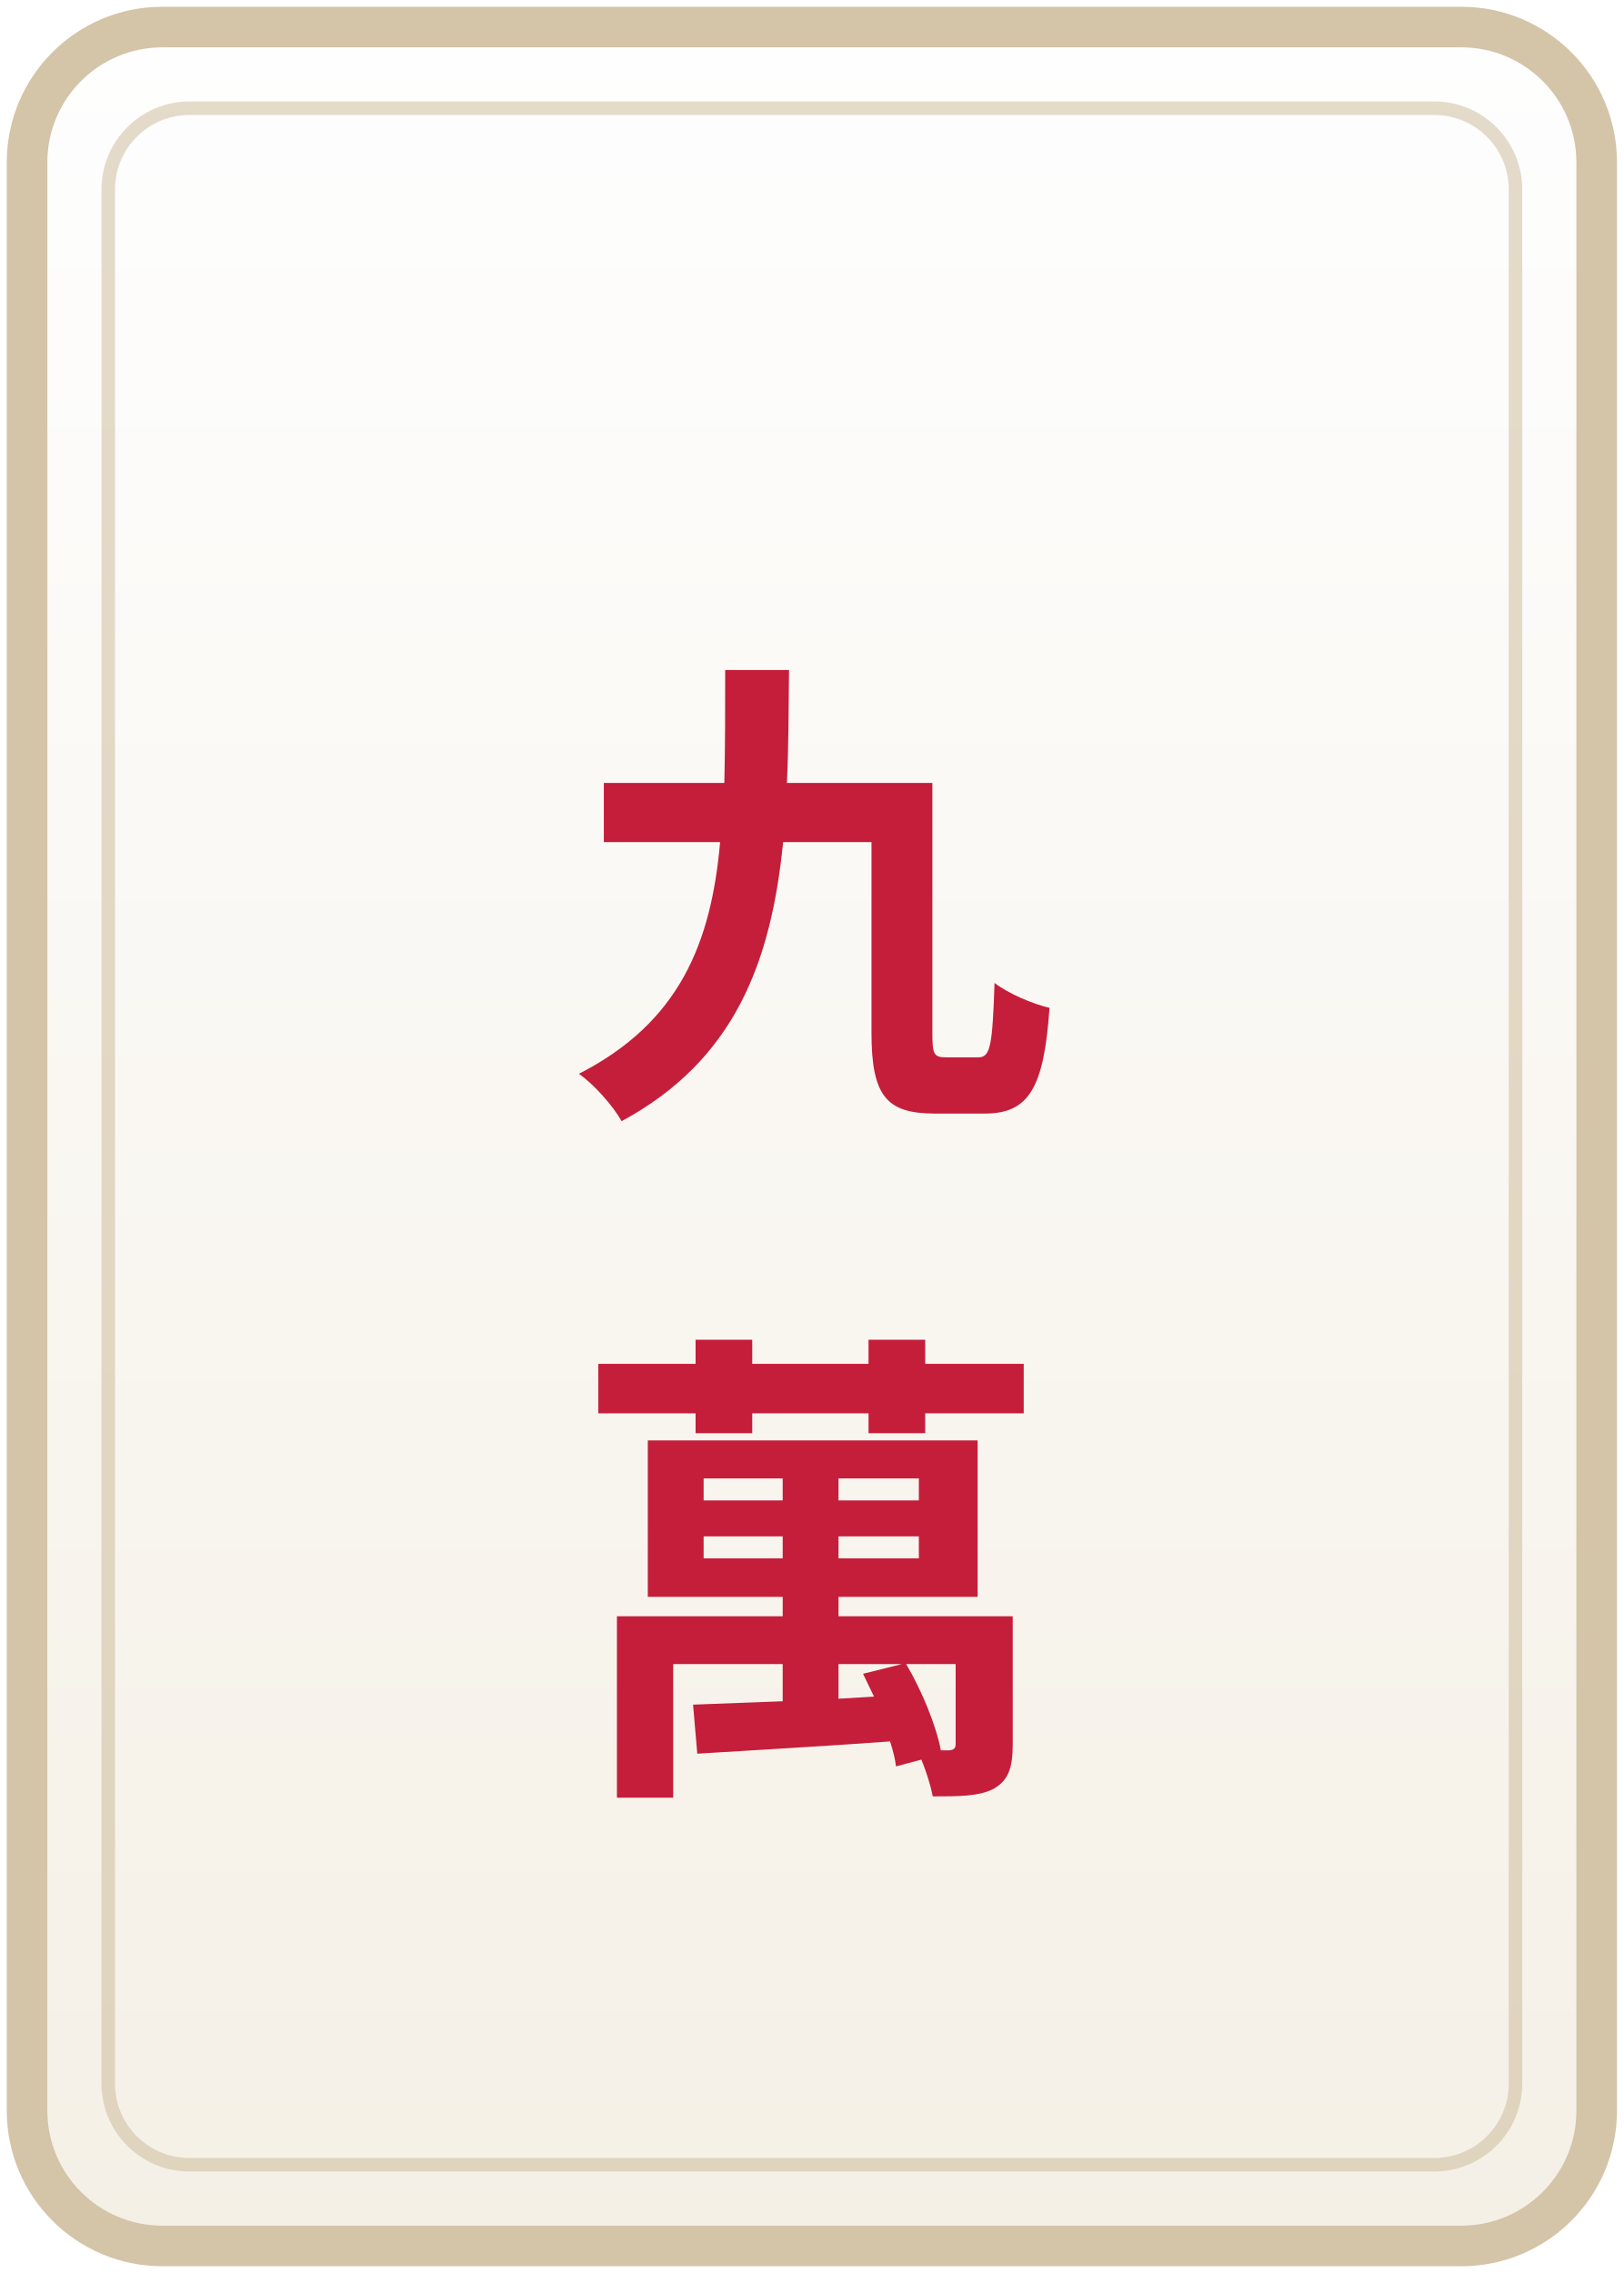
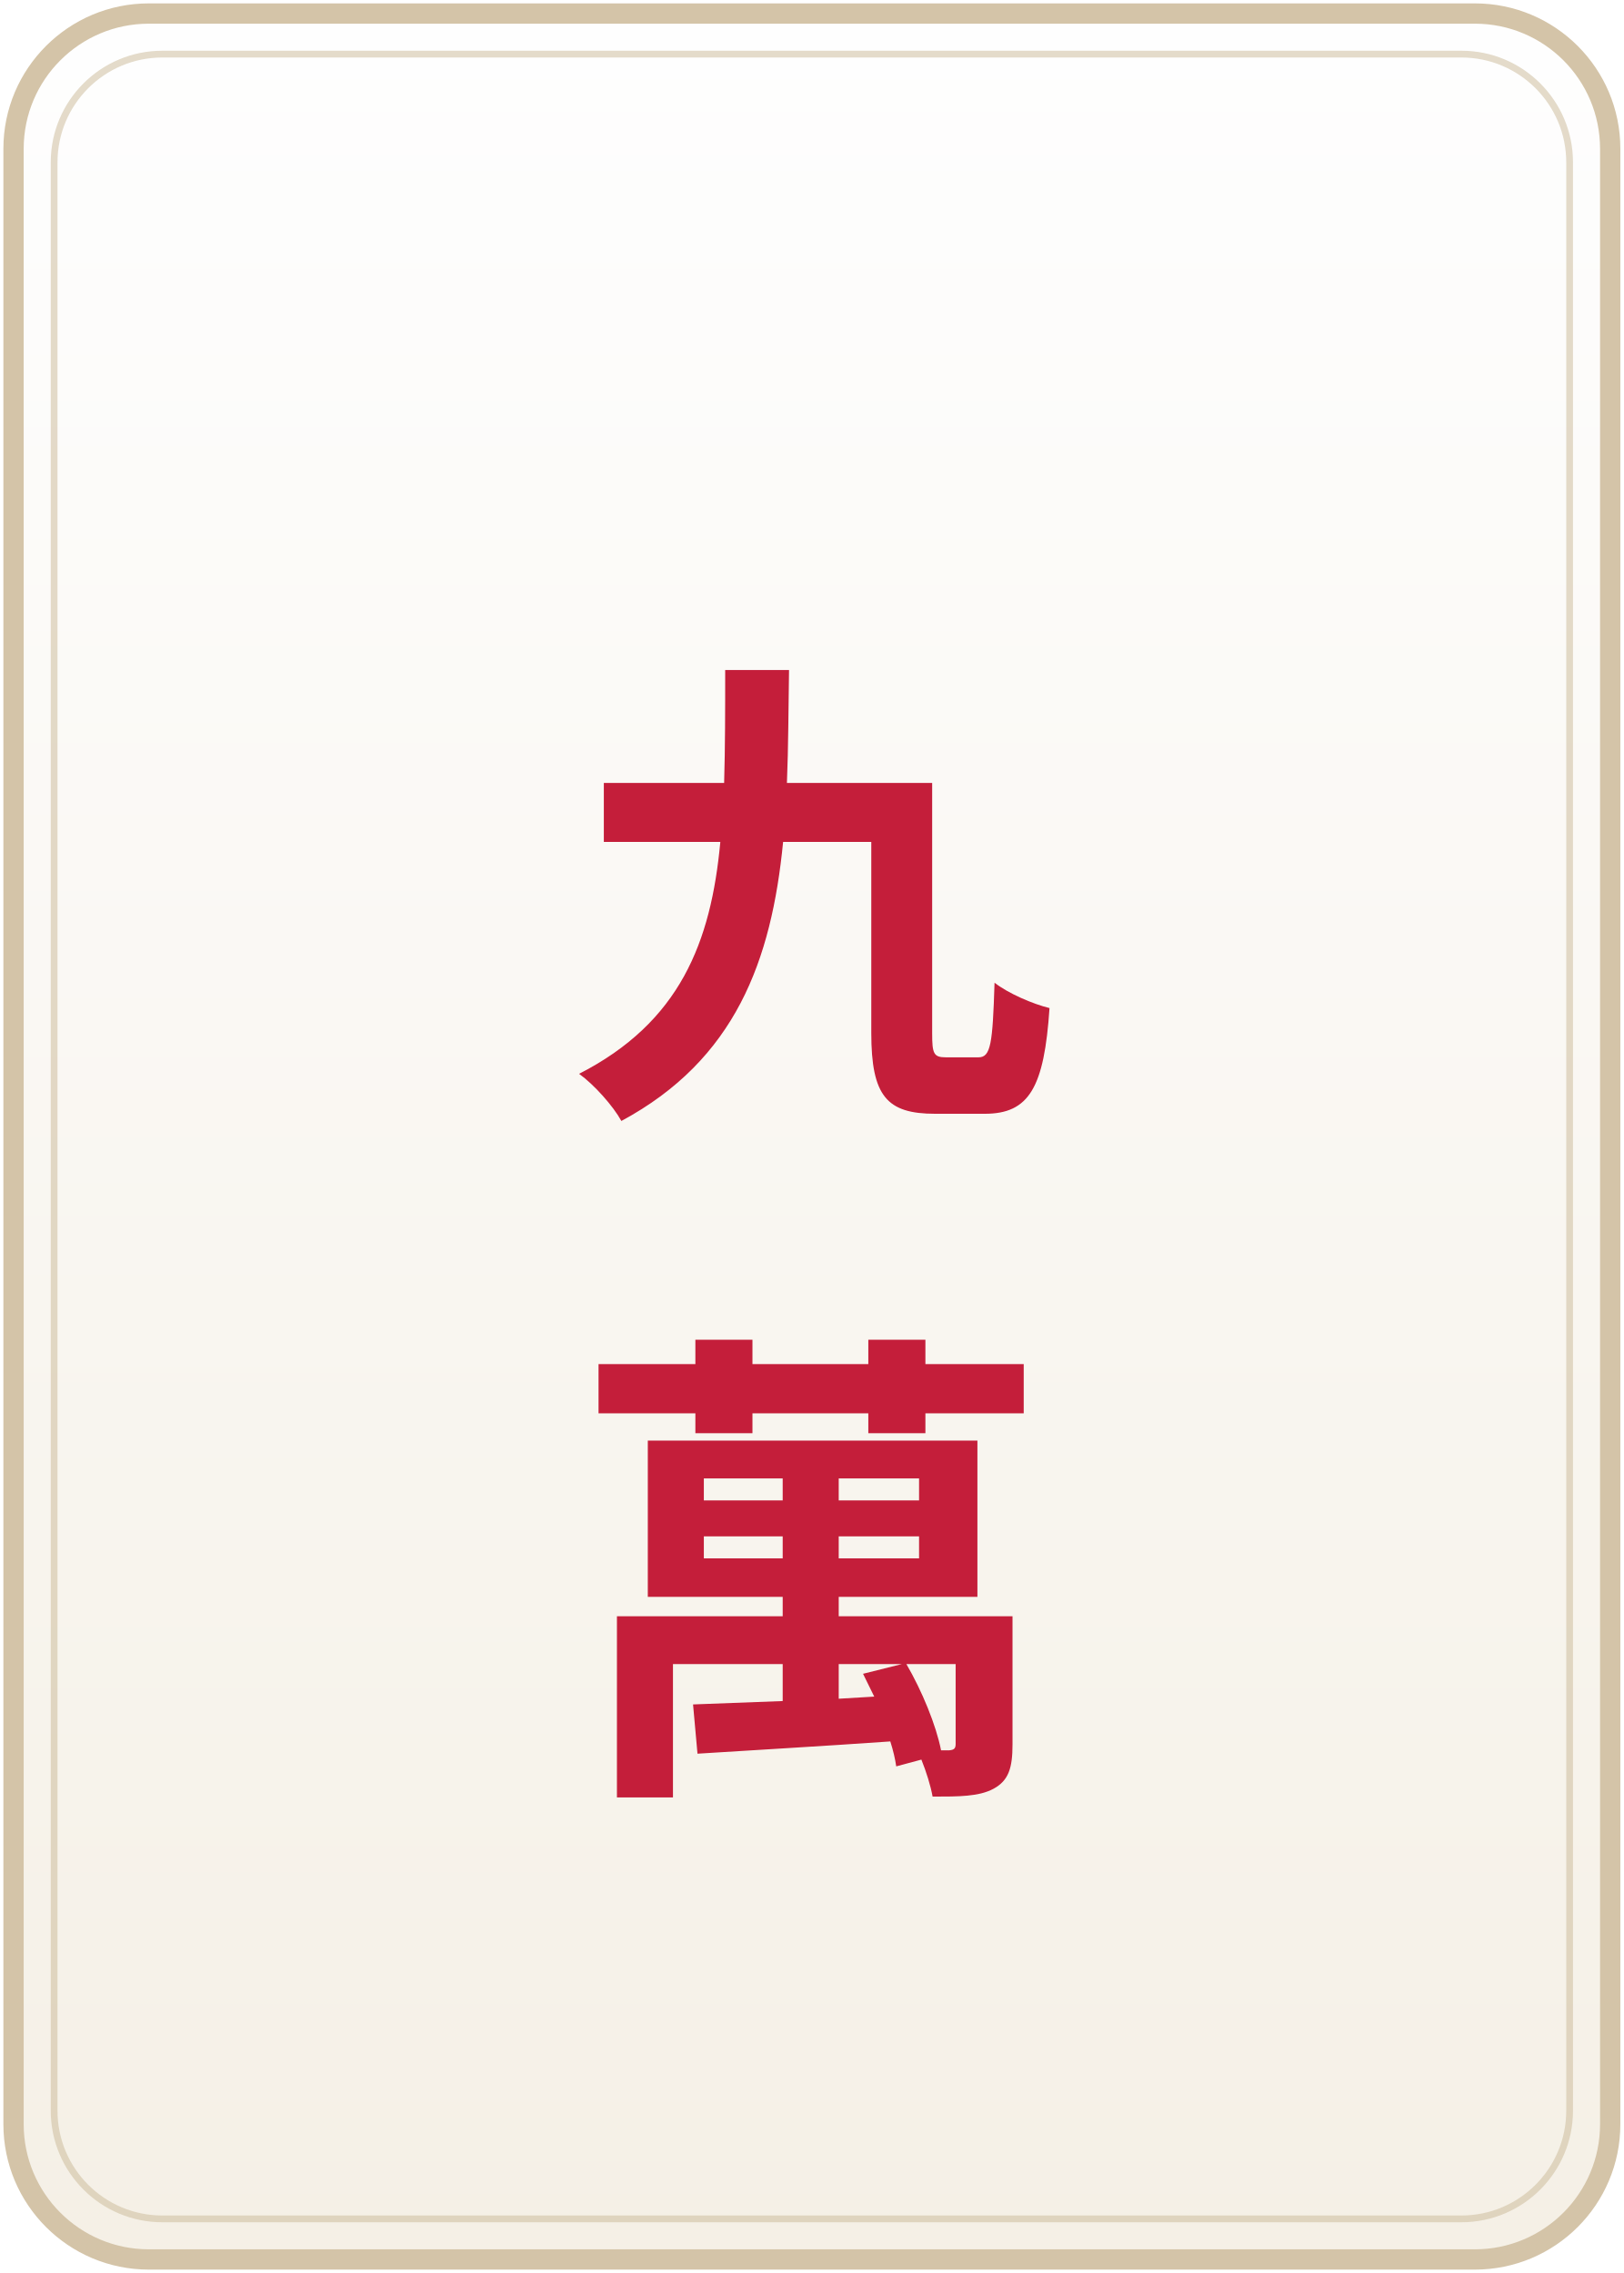
- <svg xmlns="http://www.w3.org/2000/svg" width="60" height="84" viewBox="0 0 60 84">
+ <svg xmlns="http://www.w3.org/2000/svg" width="120" height="168" viewBox="0 0 120 168">
  <defs>
    <linearGradient id="tileBg" x1="0%" y1="0%" x2="0%" y2="100%">
      <stop offset="0%" style="stop-color:#fefefe;stop-opacity:1" />
      <stop offset="100%" style="stop-color:#f5f0e6;stop-opacity:1" />
    </linearGradient>
  </defs>
-   <rect x="1" y="1" width="58" height="82" rx="5" fill="url(#tileBg)" stroke="#d4c4a8" stroke-width="1.5" />
-   <rect x="4" y="4" width="52" height="76" rx="3" fill="none" stroke="#c9b896" stroke-width="0.5" opacity="0.5" />
-   <g transform="translate(30, 42)">
-     <text x="0" y="-5" font-size="18" font-weight="bold" fill="#c41e3a" text-anchor="middle" writing-mode="tb" font-family="Microsoft JhengHei, Arial, sans-serif">九</text>
-     <text x="0" y="20" font-size="18" font-weight="bold" fill="#c41e3a" text-anchor="middle" writing-mode="tb" font-family="Microsoft JhengHei, Arial, sans-serif">萬</text>
+   <rect x="1" y="1" width="118" height="166" rx="10" fill="url(#tileBg)" stroke="#d4c4a8" stroke-width="1.5" />
+   <rect x="4" y="4" width="112" height="160" rx="8" fill="none" stroke="#c9b896" stroke-width="0.5" opacity="0.5" />
+   <g transform="translate(60, 84)">
+     <text x="0" y="-10" font-size="36" font-weight="bold" fill="#c41e3a" text-anchor="middle" writing-mode="tb" font-family="Microsoft JhengHei, Arial, sans-serif">九</text>
+     <text x="0" y="40" font-size="36" font-weight="bold" fill="#c41e3a" text-anchor="middle" writing-mode="tb" font-family="Microsoft JhengHei, Arial, sans-serif">萬</text>
  </g>
</svg>
